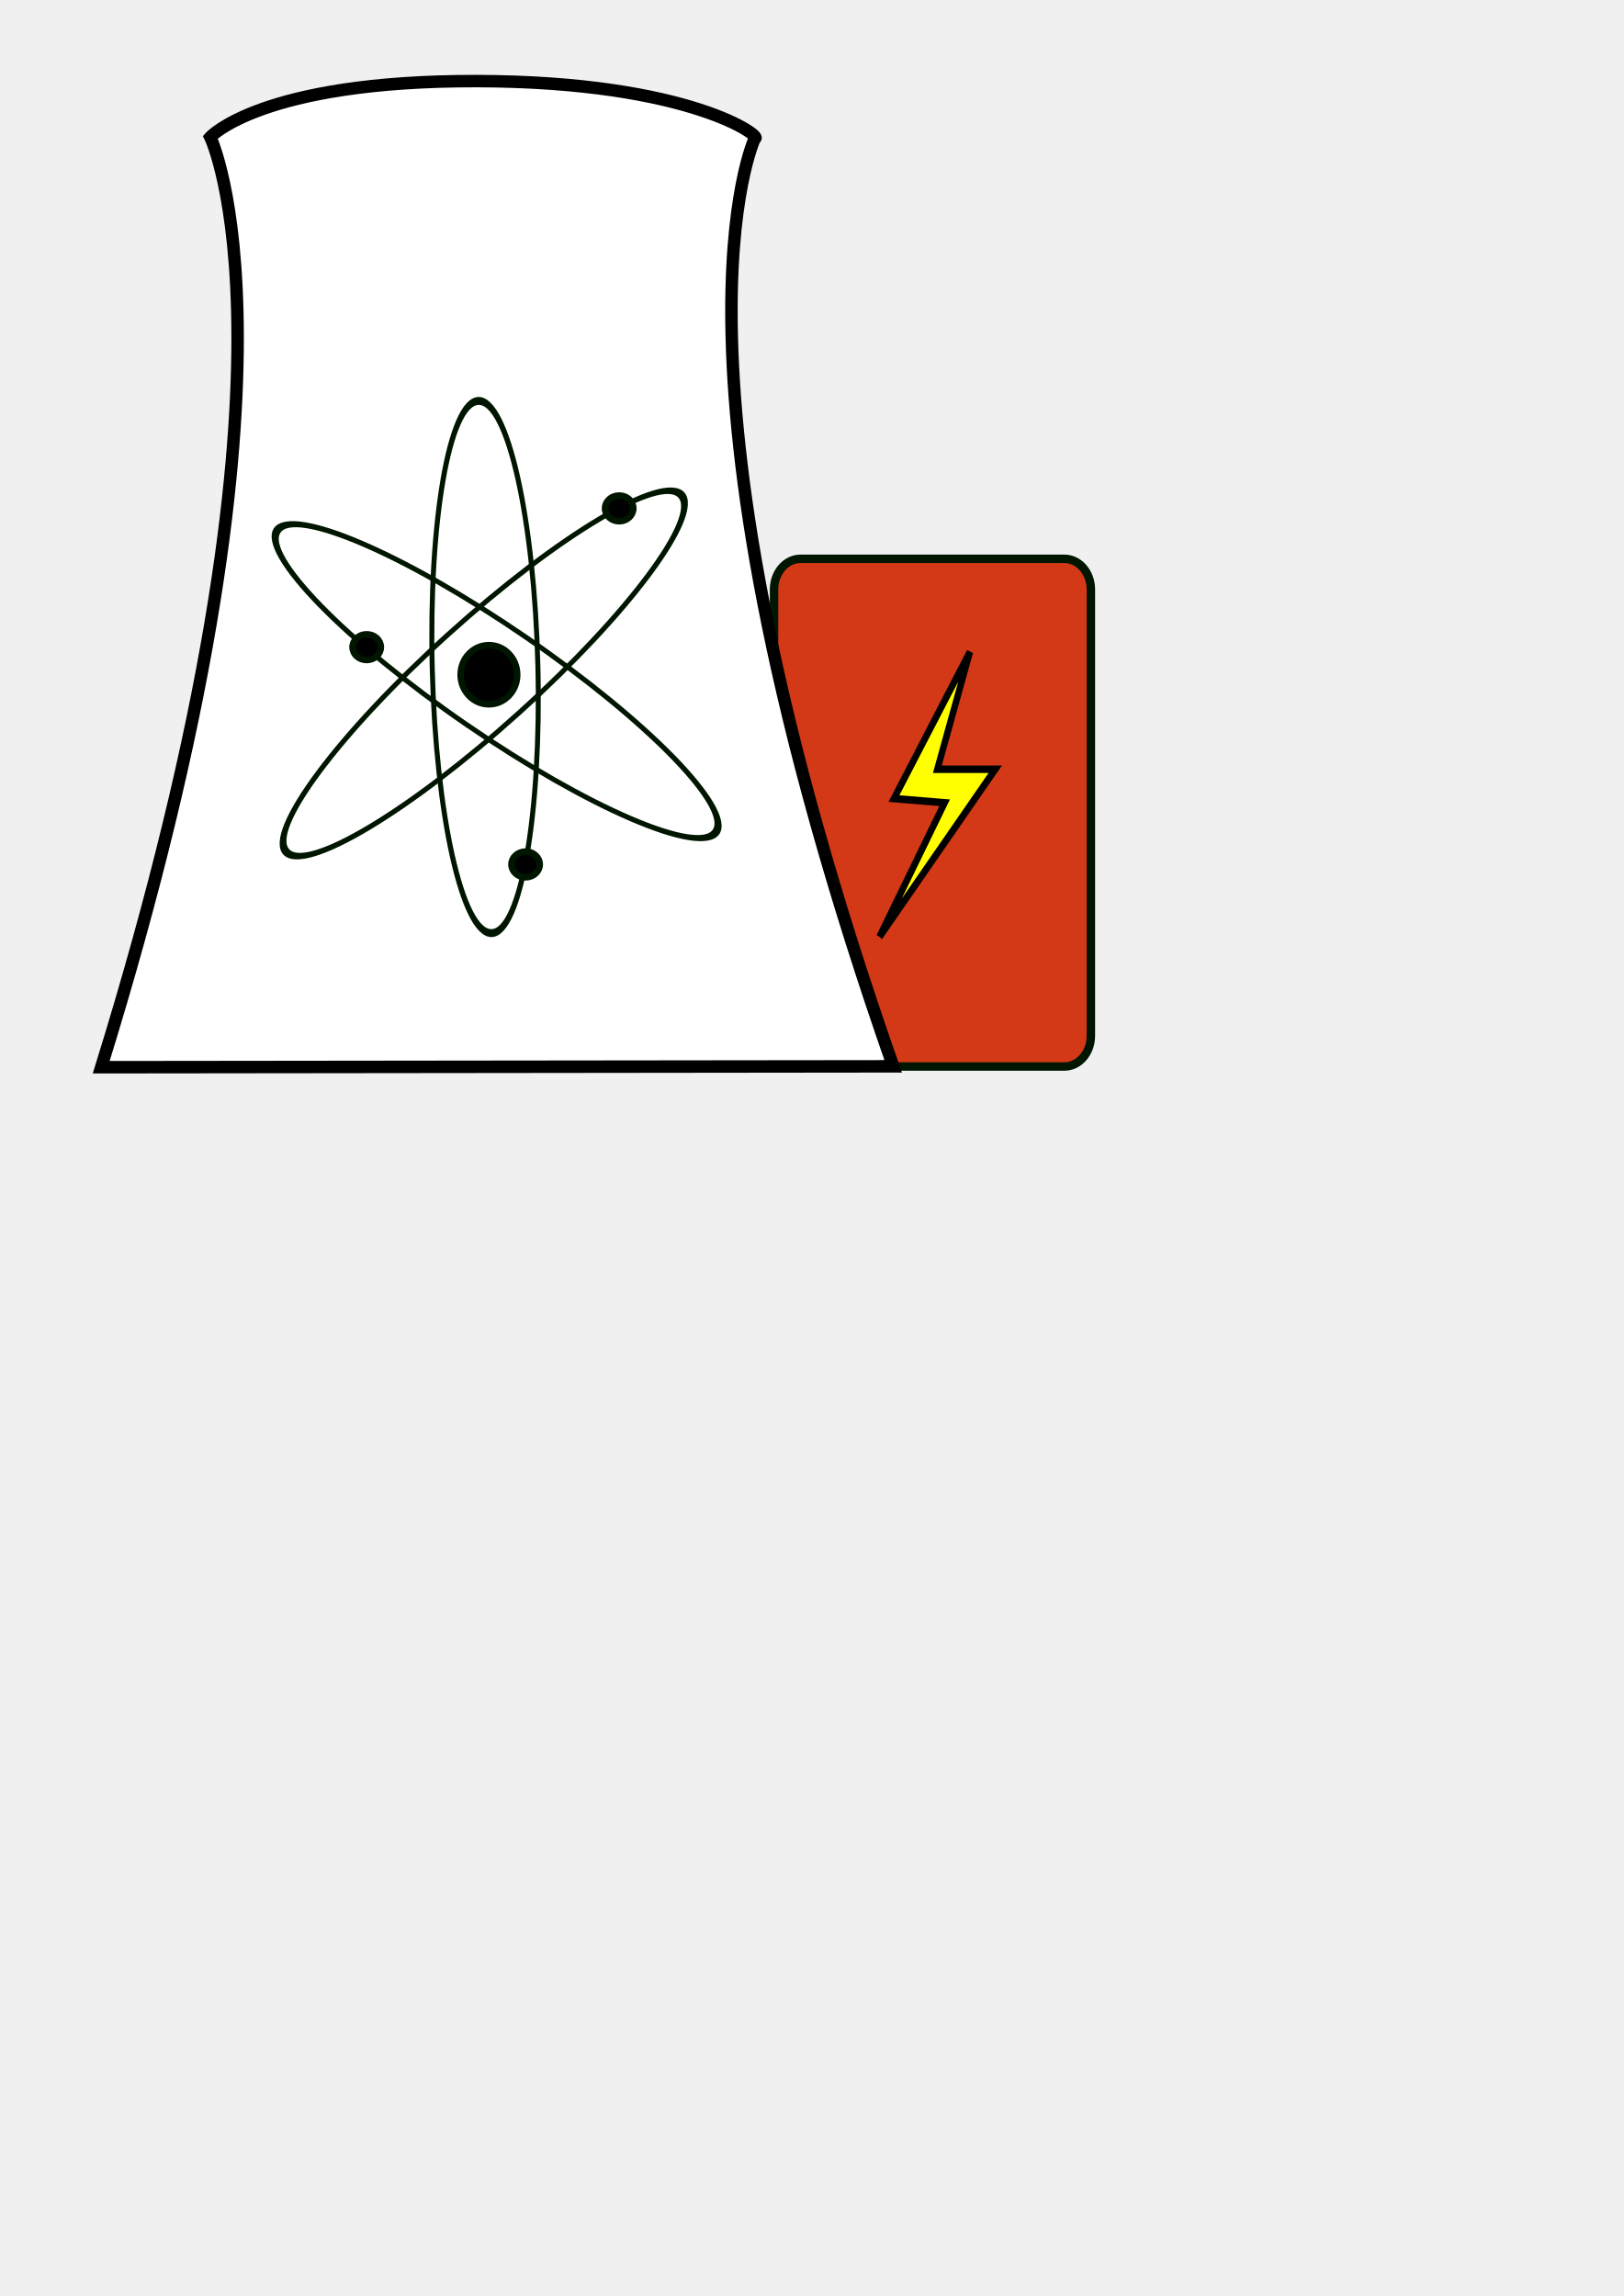
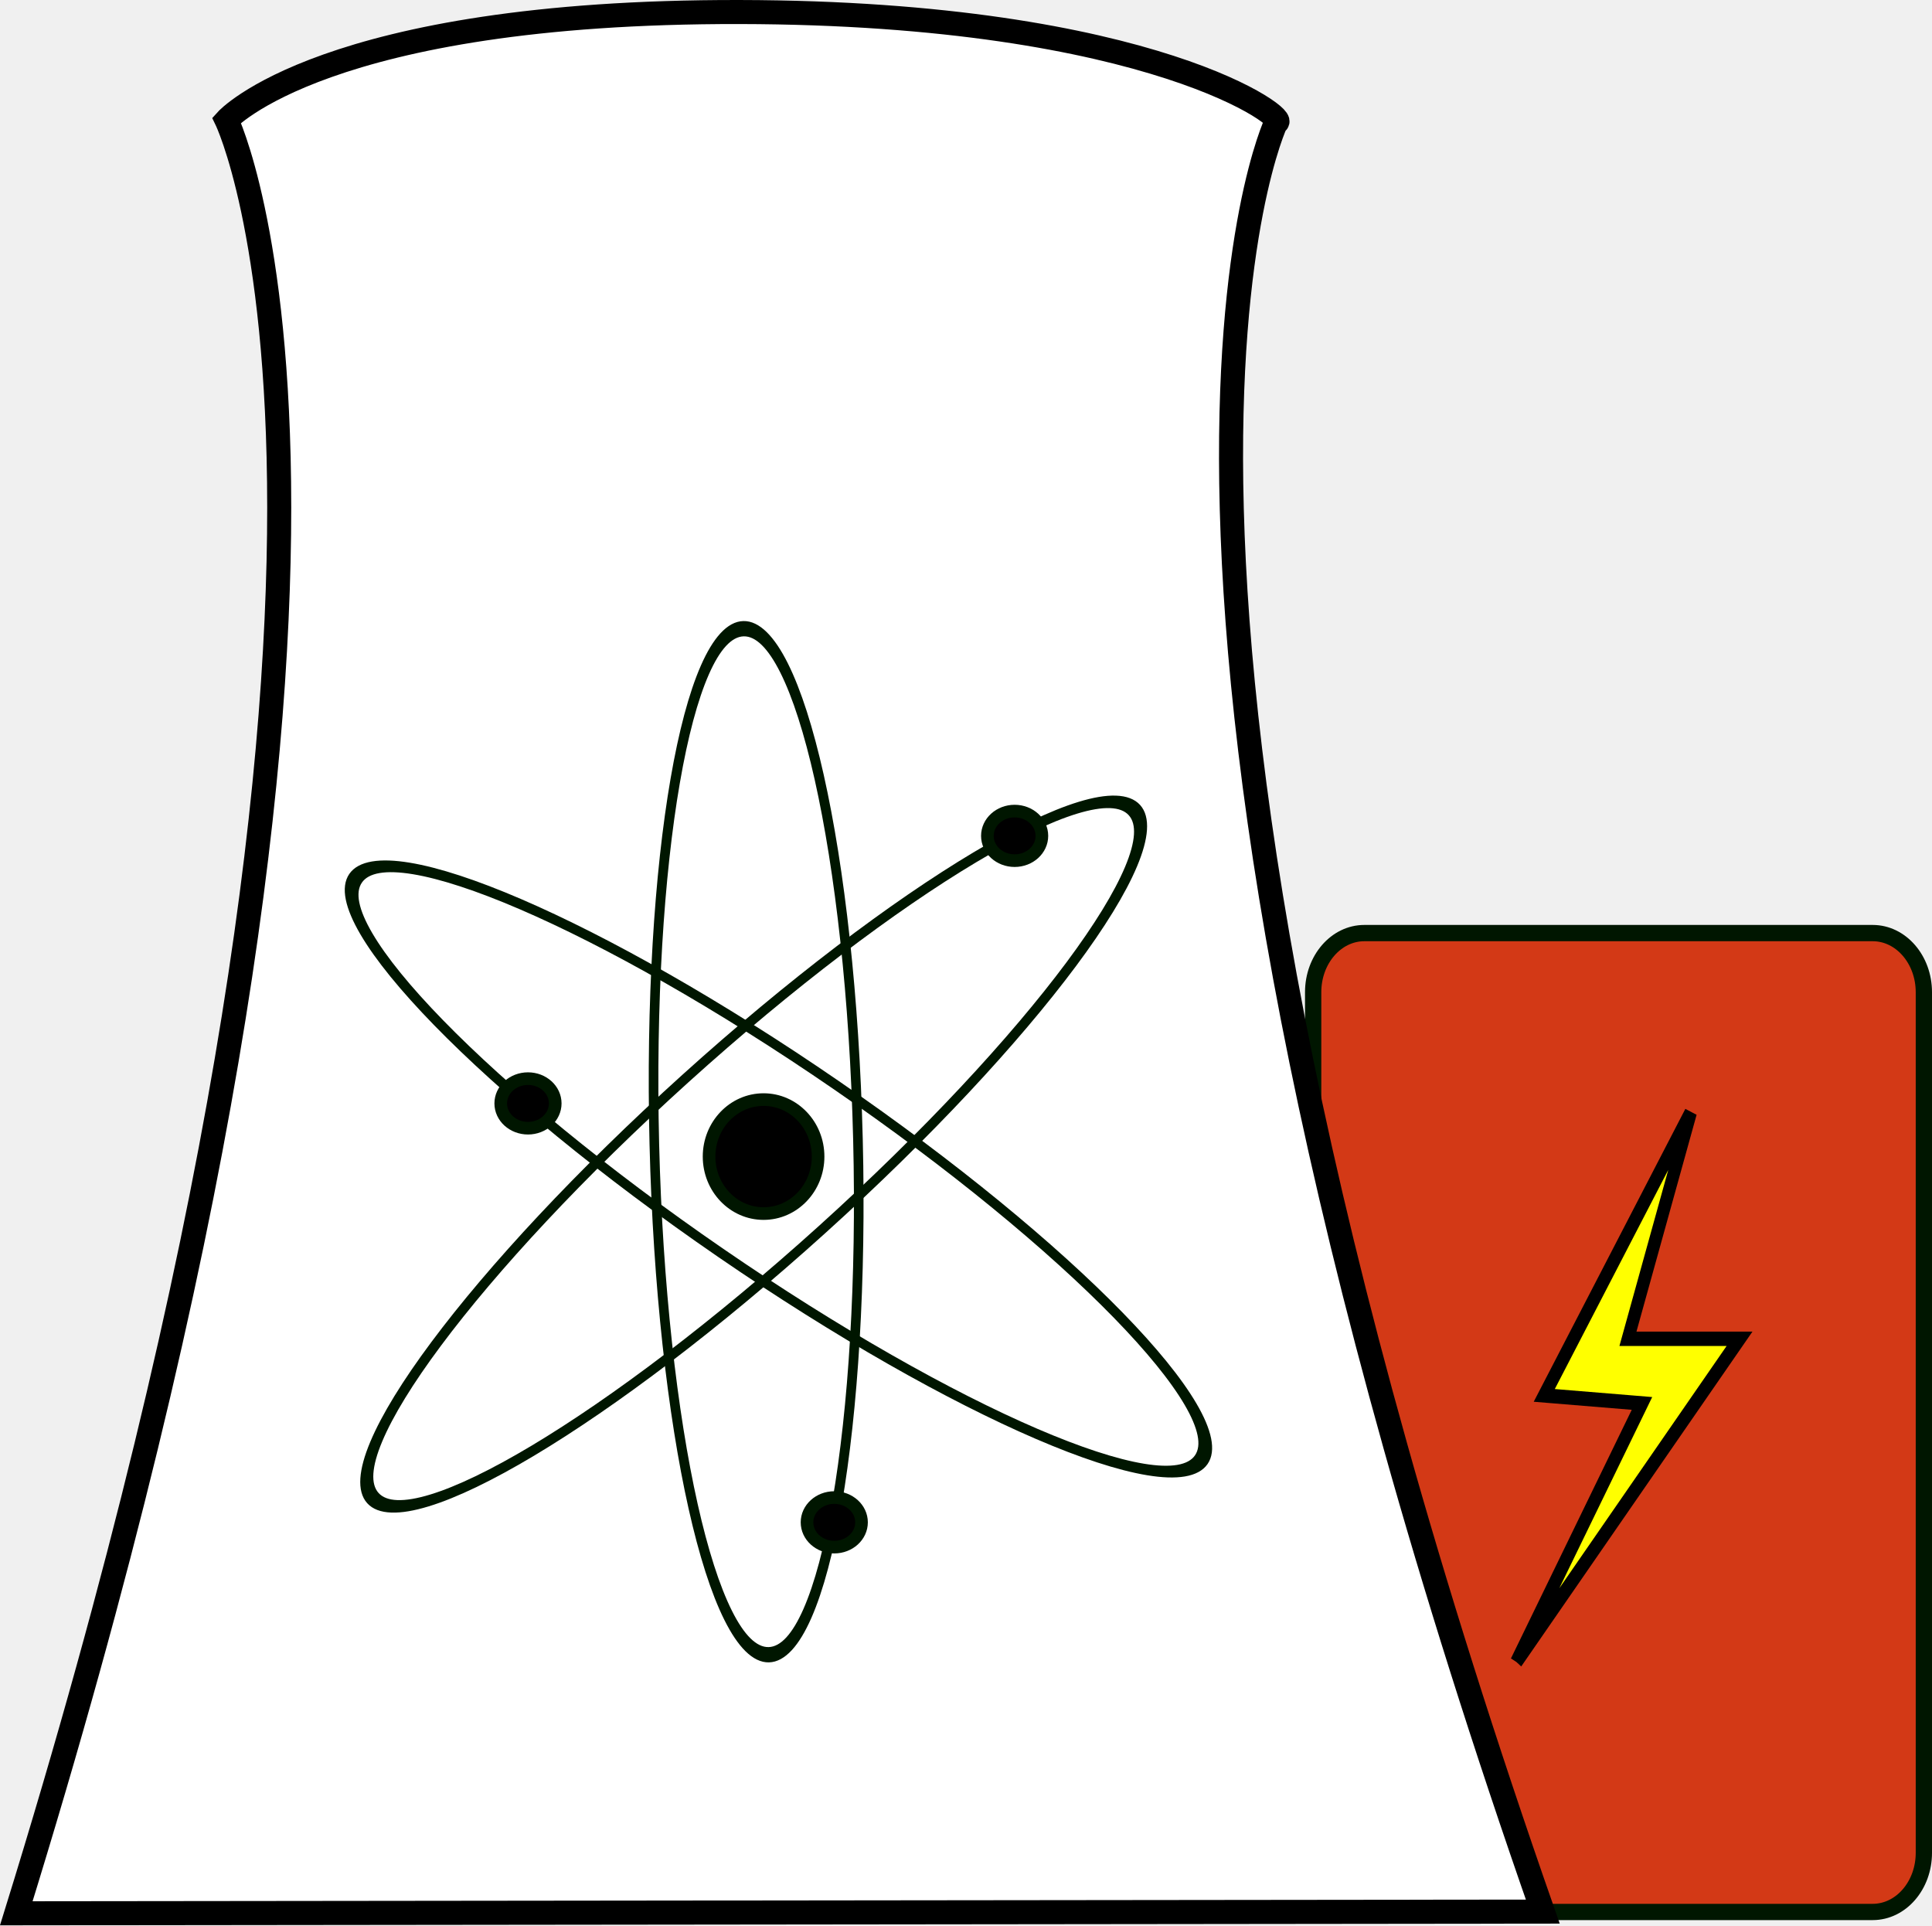
- <svg xmlns="http://www.w3.org/2000/svg" width="744.094" height="1052.362" id="svg3124" version="1.1">
+ <svg xmlns="http://www.w3.org/2000/svg" width="459.339" height="457.712" id="svg3124" version="1.1">
  <defs id="defs3126" />
-   <g id="layer1">
+   <g id="layer1" transform="translate(-42.51276,-34.30291)">
    <g id="g4274" transform="matrix(3.710735,0,0,3.710735,-812.4323,-1717.222)">
-       <rect rx="3.279" ry="3.788" y="531.794" x="314.534" height="62.713" width="39.129" id="rect3386" style="fill:#d33916;fill-opacity:1;stroke:#001600;stroke-width:1.043;stroke-miterlimit:4;stroke-opacity:1;stroke-dasharray:none;stroke-dashoffset:0;display:inline" />
-       <path d="m 312.157,479.861 c 1.127,-0.042 -7.78,-7.026 -34.371,-7.075 -26.591,-0.049 -32.871,6.925 -32.871,6.925 0,0 13.485,27.869 -13.473,114.881 l 97.805,-0.109 C 298.895,507.725 312.157,479.861 312.157,479.861 z" style="fill:#ffffff;fill-opacity:1;fill-rule:evenodd;stroke:#000000;stroke-width:1.54;stroke-linecap:butt;stroke-linejoin:miter;stroke-miterlimit:4;stroke-opacity:1;stroke-dasharray:none" id="path2451-0" />
-       <path transform="matrix(0.00365686,0.1483562,-0.09323591,0.00229819,294.5431,426.8817)" d="m 1015.708,199.514 c 0,38.638 -99.186,69.96 -221.538,69.96 -122.352,0 -221.538,-31.322 -221.538,-69.96 0,-38.638 99.186,-69.96 221.538,-69.96 122.352,0 221.538,31.322 221.538,69.96 z" id="path3207" style="fill:none;stroke:#001600;stroke-width:6.6;stroke-miterlimit:4;stroke-opacity:1;stroke-dasharray:none;stroke-dashoffset:0" />
-       <path transform="matrix(0.1101244,-0.09947641,0.06251692,0.06920875,178.7561,611.1471)" d="m 1015.708,199.514 c 0,38.638 -99.186,69.96 -221.538,69.96 -122.352,0 -221.538,-31.322 -221.538,-69.96 0,-38.638 99.186,-69.96 221.538,-69.96 122.352,0 221.538,31.322 221.538,69.96 z" id="path3219" style="fill:none;stroke:#001600;stroke-width:6.6;stroke-miterlimit:4;stroke-opacity:1;stroke-dasharray:none;stroke-dashoffset:0" />
-       <path transform="matrix(0.1222942,0.08406579,-0.05283197,0.07685701,193.6924,464.8099)" d="m 1015.708,199.514 c 0,38.638 -99.186,69.96 -221.538,69.96 -122.352,0 -221.538,-31.322 -221.538,-69.96 0,-38.638 99.186,-69.96 221.538,-69.96 122.352,0 221.538,31.322 221.538,69.96 z" id="path3221" style="fill:none;stroke:#001600;stroke-width:6.6;stroke-miterlimit:4;stroke-opacity:1;stroke-dasharray:none;stroke-dashoffset:0" />
-       <path transform="matrix(0.1225322,0,0,0.1225322,133.3274,521.4391)" d="m 1337.004,33.684 c 0,7.155 -6.38,12.955 -14.251,12.955 -7.871,0 -14.251,-5.8 -14.251,-12.955 0,-7.155 6.38,-12.955 14.251,-12.955 7.871,0 14.251,5.8 14.251,12.955 z" id="path3225" style="fill:#000000;fill-opacity:1;stroke:#001600;stroke-width:6.6;stroke-miterlimit:4;stroke-opacity:1;stroke-dasharray:none;stroke-dashoffset:0" />
-       <path transform="matrix(0.1225322,0,0,0.1225322,121.7713,565.4176)" d="m 1337.004,33.684 c 0,7.155 -6.38,12.955 -14.251,12.955 -7.871,0 -14.251,-5.8 -14.251,-12.955 0,-7.155 6.38,-12.955 14.251,-12.955 7.871,0 14.251,5.8 14.251,12.955 z" id="path3227-4" style="fill:#000000;fill-opacity:1;stroke:#001600;stroke-width:6.6;stroke-miterlimit:4;stroke-opacity:1;stroke-dasharray:none;stroke-dashoffset:0" />
-       <path transform="matrix(0.1225322,0,0,0.1225322,102.1469,538.5793)" d="m 1337.004,33.684 c 0,7.155 -6.38,12.955 -14.251,12.955 -7.871,0 -14.251,-5.8 -14.251,-12.955 0,-7.155 6.38,-12.955 14.251,-12.955 7.871,0 14.251,5.8 14.251,12.955 z" id="path3229" style="fill:#000000;fill-opacity:1;stroke:#001600;stroke-width:6.6;stroke-miterlimit:4;stroke-opacity:1;stroke-dasharray:none;stroke-dashoffset:0" />
-       <path transform="matrix(0.1225322,0,0,0.1225322,128.1952,481.1855)" d="m 1261.862,529.879 c 0,16.457 -12.761,29.798 -28.502,29.798 -15.741,0 -28.502,-13.341 -28.502,-29.798 0,-16.457 12.761,-29.798 28.502,-29.798 15.741,0 28.502,13.341 28.502,29.798 z" id="path3231" style="fill:#000000;fill-opacity:1;stroke:#001600;stroke-width:6.6;stroke-miterlimit:4;stroke-opacity:1;stroke-dasharray:none;stroke-dashoffset:0" />
+       <rect rx="3.279" ry="3.788" y="531.794" x="314.534" height="62.713" width="39.129" id="rect3386" style="display:inline;fill:#d33916;fill-opacity:1;stroke:#001600;stroke-width:1.043;stroke-miterlimit:4;stroke-dasharray:none;stroke-dashoffset:0;stroke-opacity:1" />
+       <path d="m 312.157,479.861 c 1.127,-0.042 -7.78,-7.026 -34.371,-7.075 -26.591,-0.049 -32.871,6.925 -32.871,6.925 0,0 13.485,27.869 -13.473,114.881 l 97.805,-0.109 C 298.895,507.725 312.157,479.861 312.157,479.861 Z" style="fill:#ffffff;fill-opacity:1;fill-rule:evenodd;stroke:#000000;stroke-width:1.54;stroke-linecap:butt;stroke-linejoin:miter;stroke-miterlimit:4;stroke-dasharray:none;stroke-opacity:1" id="path2451-0" />
+       <ellipse transform="matrix(0.00365686,0.1483562,-0.09323591,0.00229819,294.5431,426.8817)" id="path3207" style="fill:none;stroke:#001600;stroke-width:6.6;stroke-miterlimit:4;stroke-dasharray:none;stroke-dashoffset:0;stroke-opacity:1" cx="794.17" cy="199.514" rx="221.538" ry="69.96" />
+       <ellipse transform="matrix(0.1101244,-0.09947641,0.06251692,0.06920875,178.7561,611.1471)" id="path3219" style="fill:none;stroke:#001600;stroke-width:6.6;stroke-miterlimit:4;stroke-dasharray:none;stroke-dashoffset:0;stroke-opacity:1" cx="794.17" cy="199.514" rx="221.538" ry="69.96" />
+       <ellipse transform="matrix(0.1222942,0.08406579,-0.05283197,0.07685701,193.6924,464.8099)" id="path3221" style="fill:none;stroke:#001600;stroke-width:6.6;stroke-miterlimit:4;stroke-dasharray:none;stroke-dashoffset:0;stroke-opacity:1" cx="794.17" cy="199.514" rx="221.538" ry="69.96" />
+       <ellipse transform="matrix(0.1225322,0,0,0.1225322,133.3274,521.4391)" id="path3225" style="fill:#000000;fill-opacity:1;stroke:#001600;stroke-width:6.6;stroke-miterlimit:4;stroke-dasharray:none;stroke-dashoffset:0;stroke-opacity:1" cx="1322.753" cy="33.684" rx="14.251" ry="12.955" />
+       <ellipse transform="matrix(0.1225322,0,0,0.1225322,121.7713,565.4176)" id="path3227-4" style="fill:#000000;fill-opacity:1;stroke:#001600;stroke-width:6.6;stroke-miterlimit:4;stroke-dasharray:none;stroke-dashoffset:0;stroke-opacity:1" cx="1322.753" cy="33.684" rx="14.251" ry="12.955" />
+       <ellipse transform="matrix(0.1225322,0,0,0.1225322,102.1469,538.5793)" id="path3229" style="fill:#000000;fill-opacity:1;stroke:#001600;stroke-width:6.6;stroke-miterlimit:4;stroke-dasharray:none;stroke-dashoffset:0;stroke-opacity:1" cx="1322.753" cy="33.684" rx="14.251" ry="12.955" />
+       <ellipse transform="matrix(0.1225322,0,0,0.1225322,128.1952,481.1855)" id="path3231" style="fill:#000000;fill-opacity:1;stroke:#001600;stroke-width:6.6;stroke-miterlimit:4;stroke-dasharray:none;stroke-dashoffset:0;stroke-opacity:1" cx="1233.36" cy="529.879" rx="28.502" ry="29.798" />
      <polyline transform="matrix(0.00945706,0,0,0.01095431,256.5501,541.2892)" points="7508,3396 8359,1884 7697,1837 8689,183 8264,1506 9020,1506 7508,3396 " style="fill:#ffff00;fill-opacity:1;stroke:#000000;stroke-width:84.228;stroke-linecap:butt;stroke-linejoin:miter;stroke-miterlimit:4;stroke-dasharray:none" id="polyline3388" />
    </g>
  </g>
</svg>
